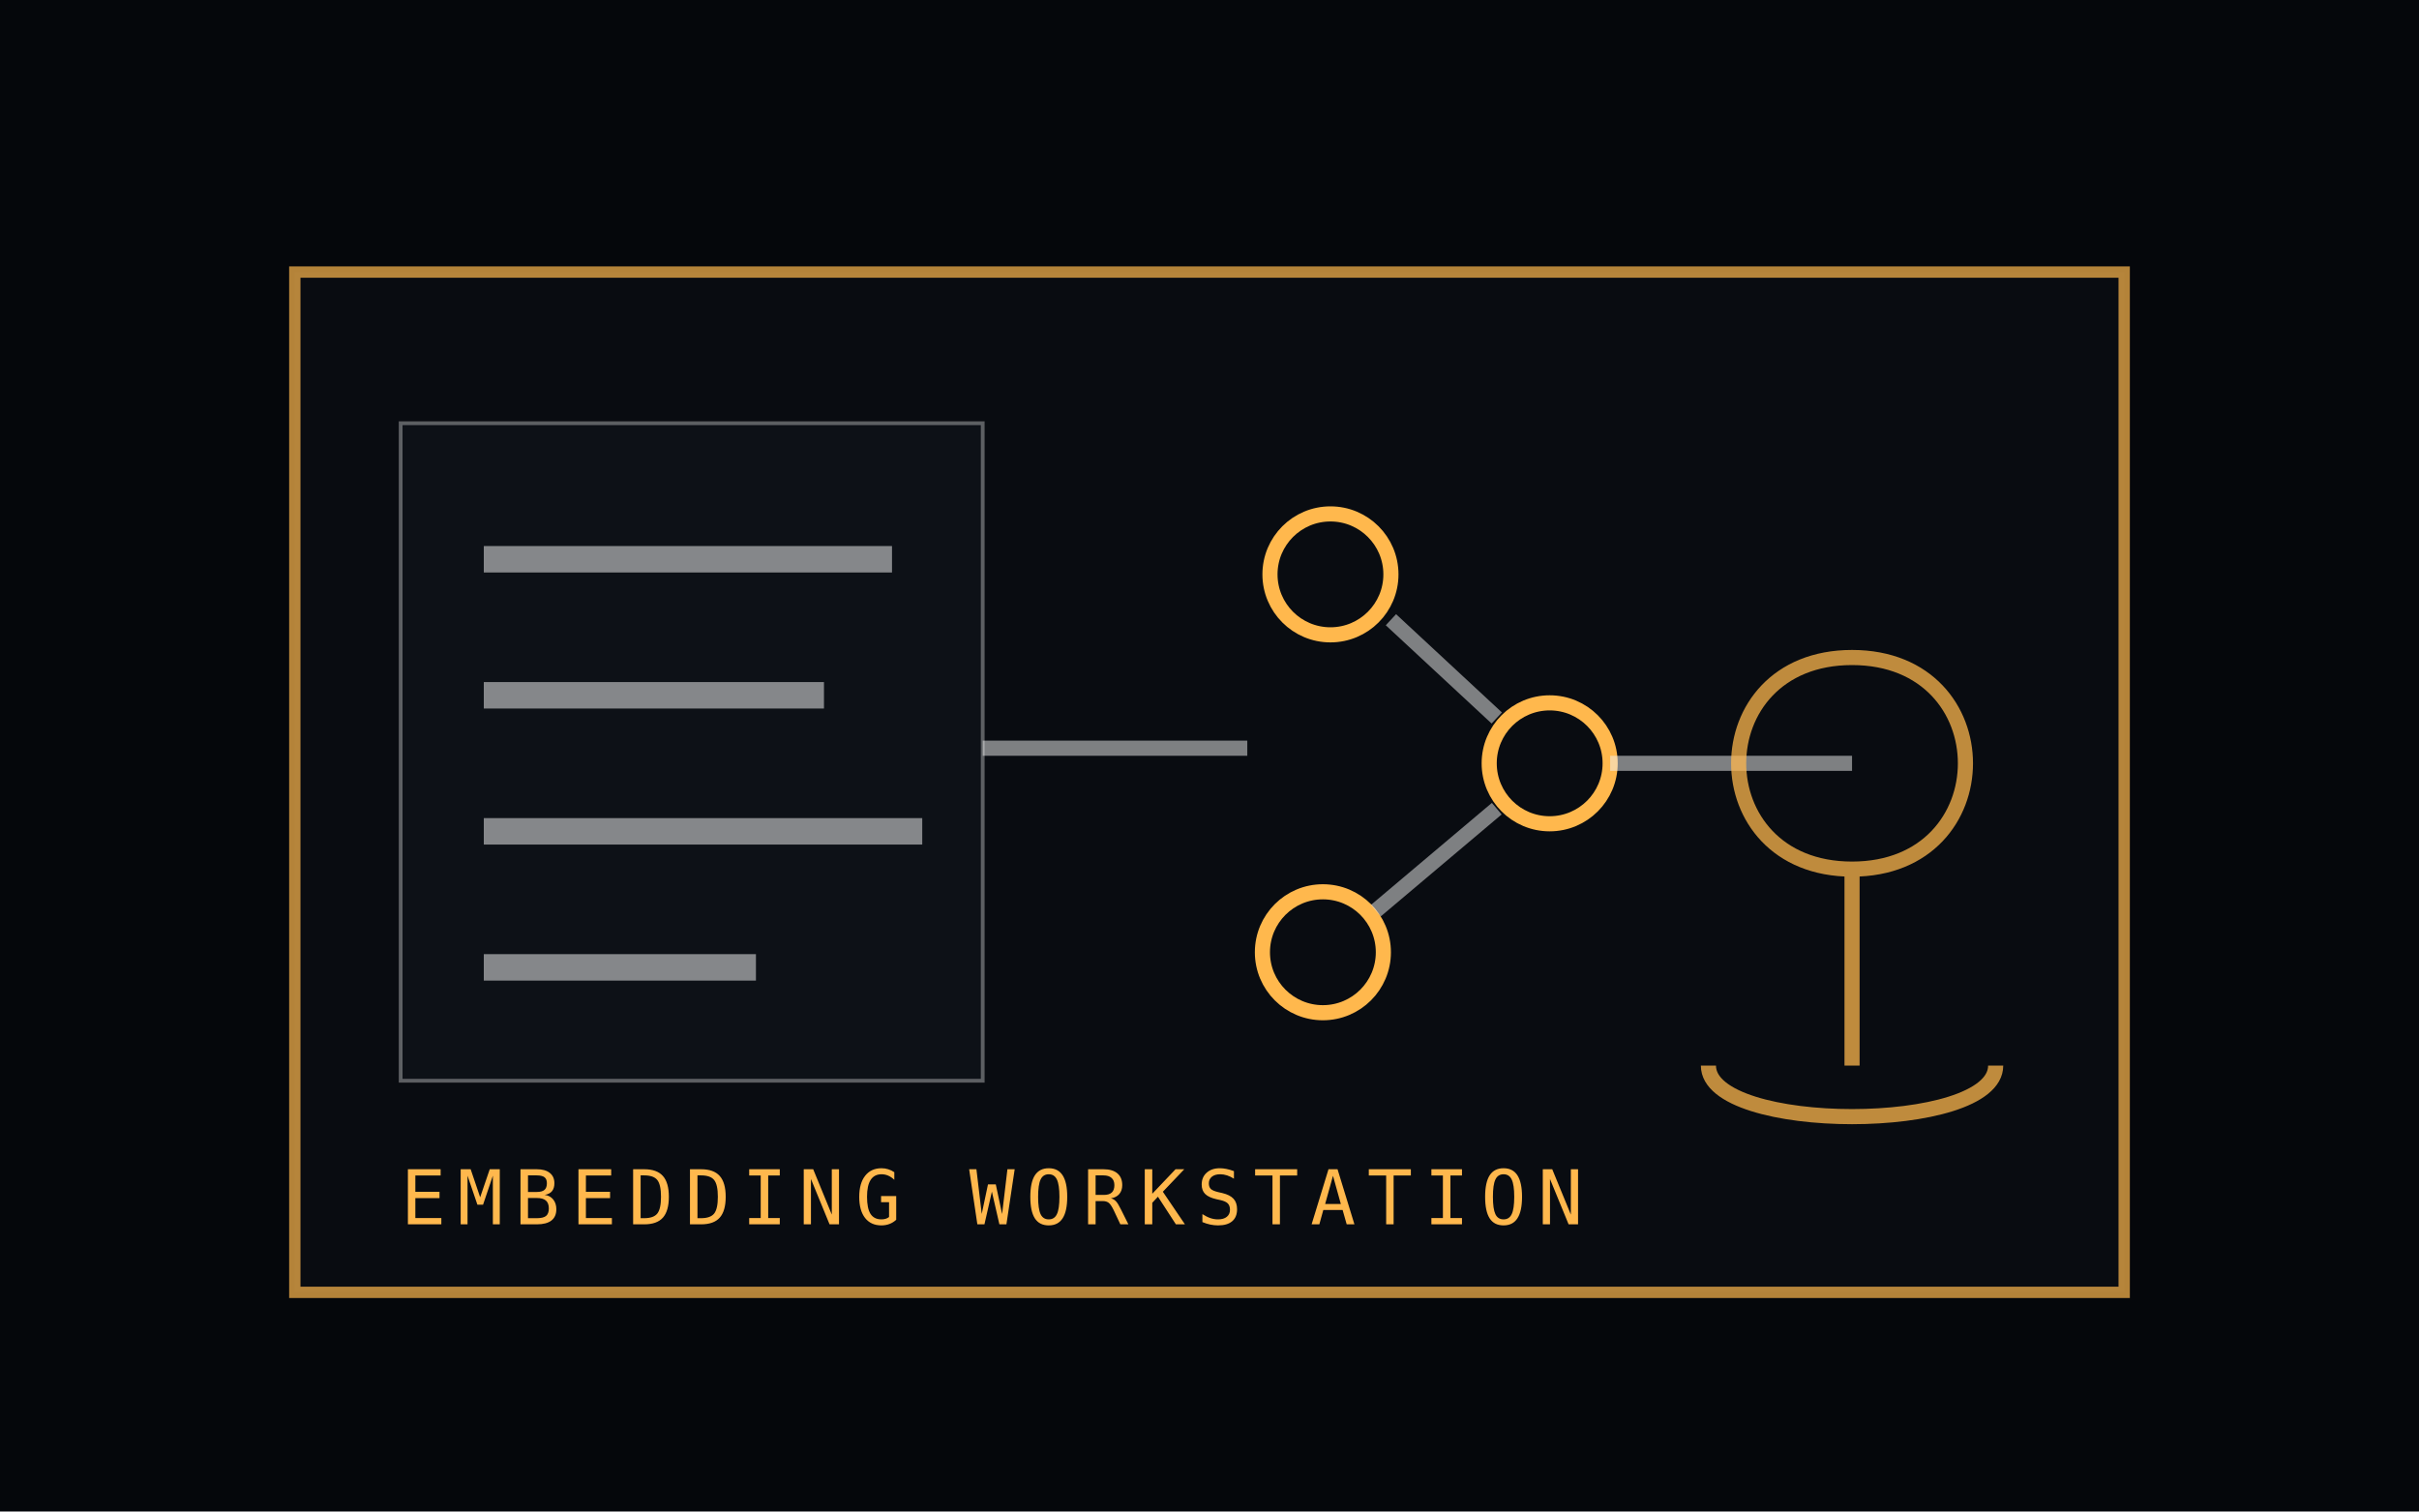
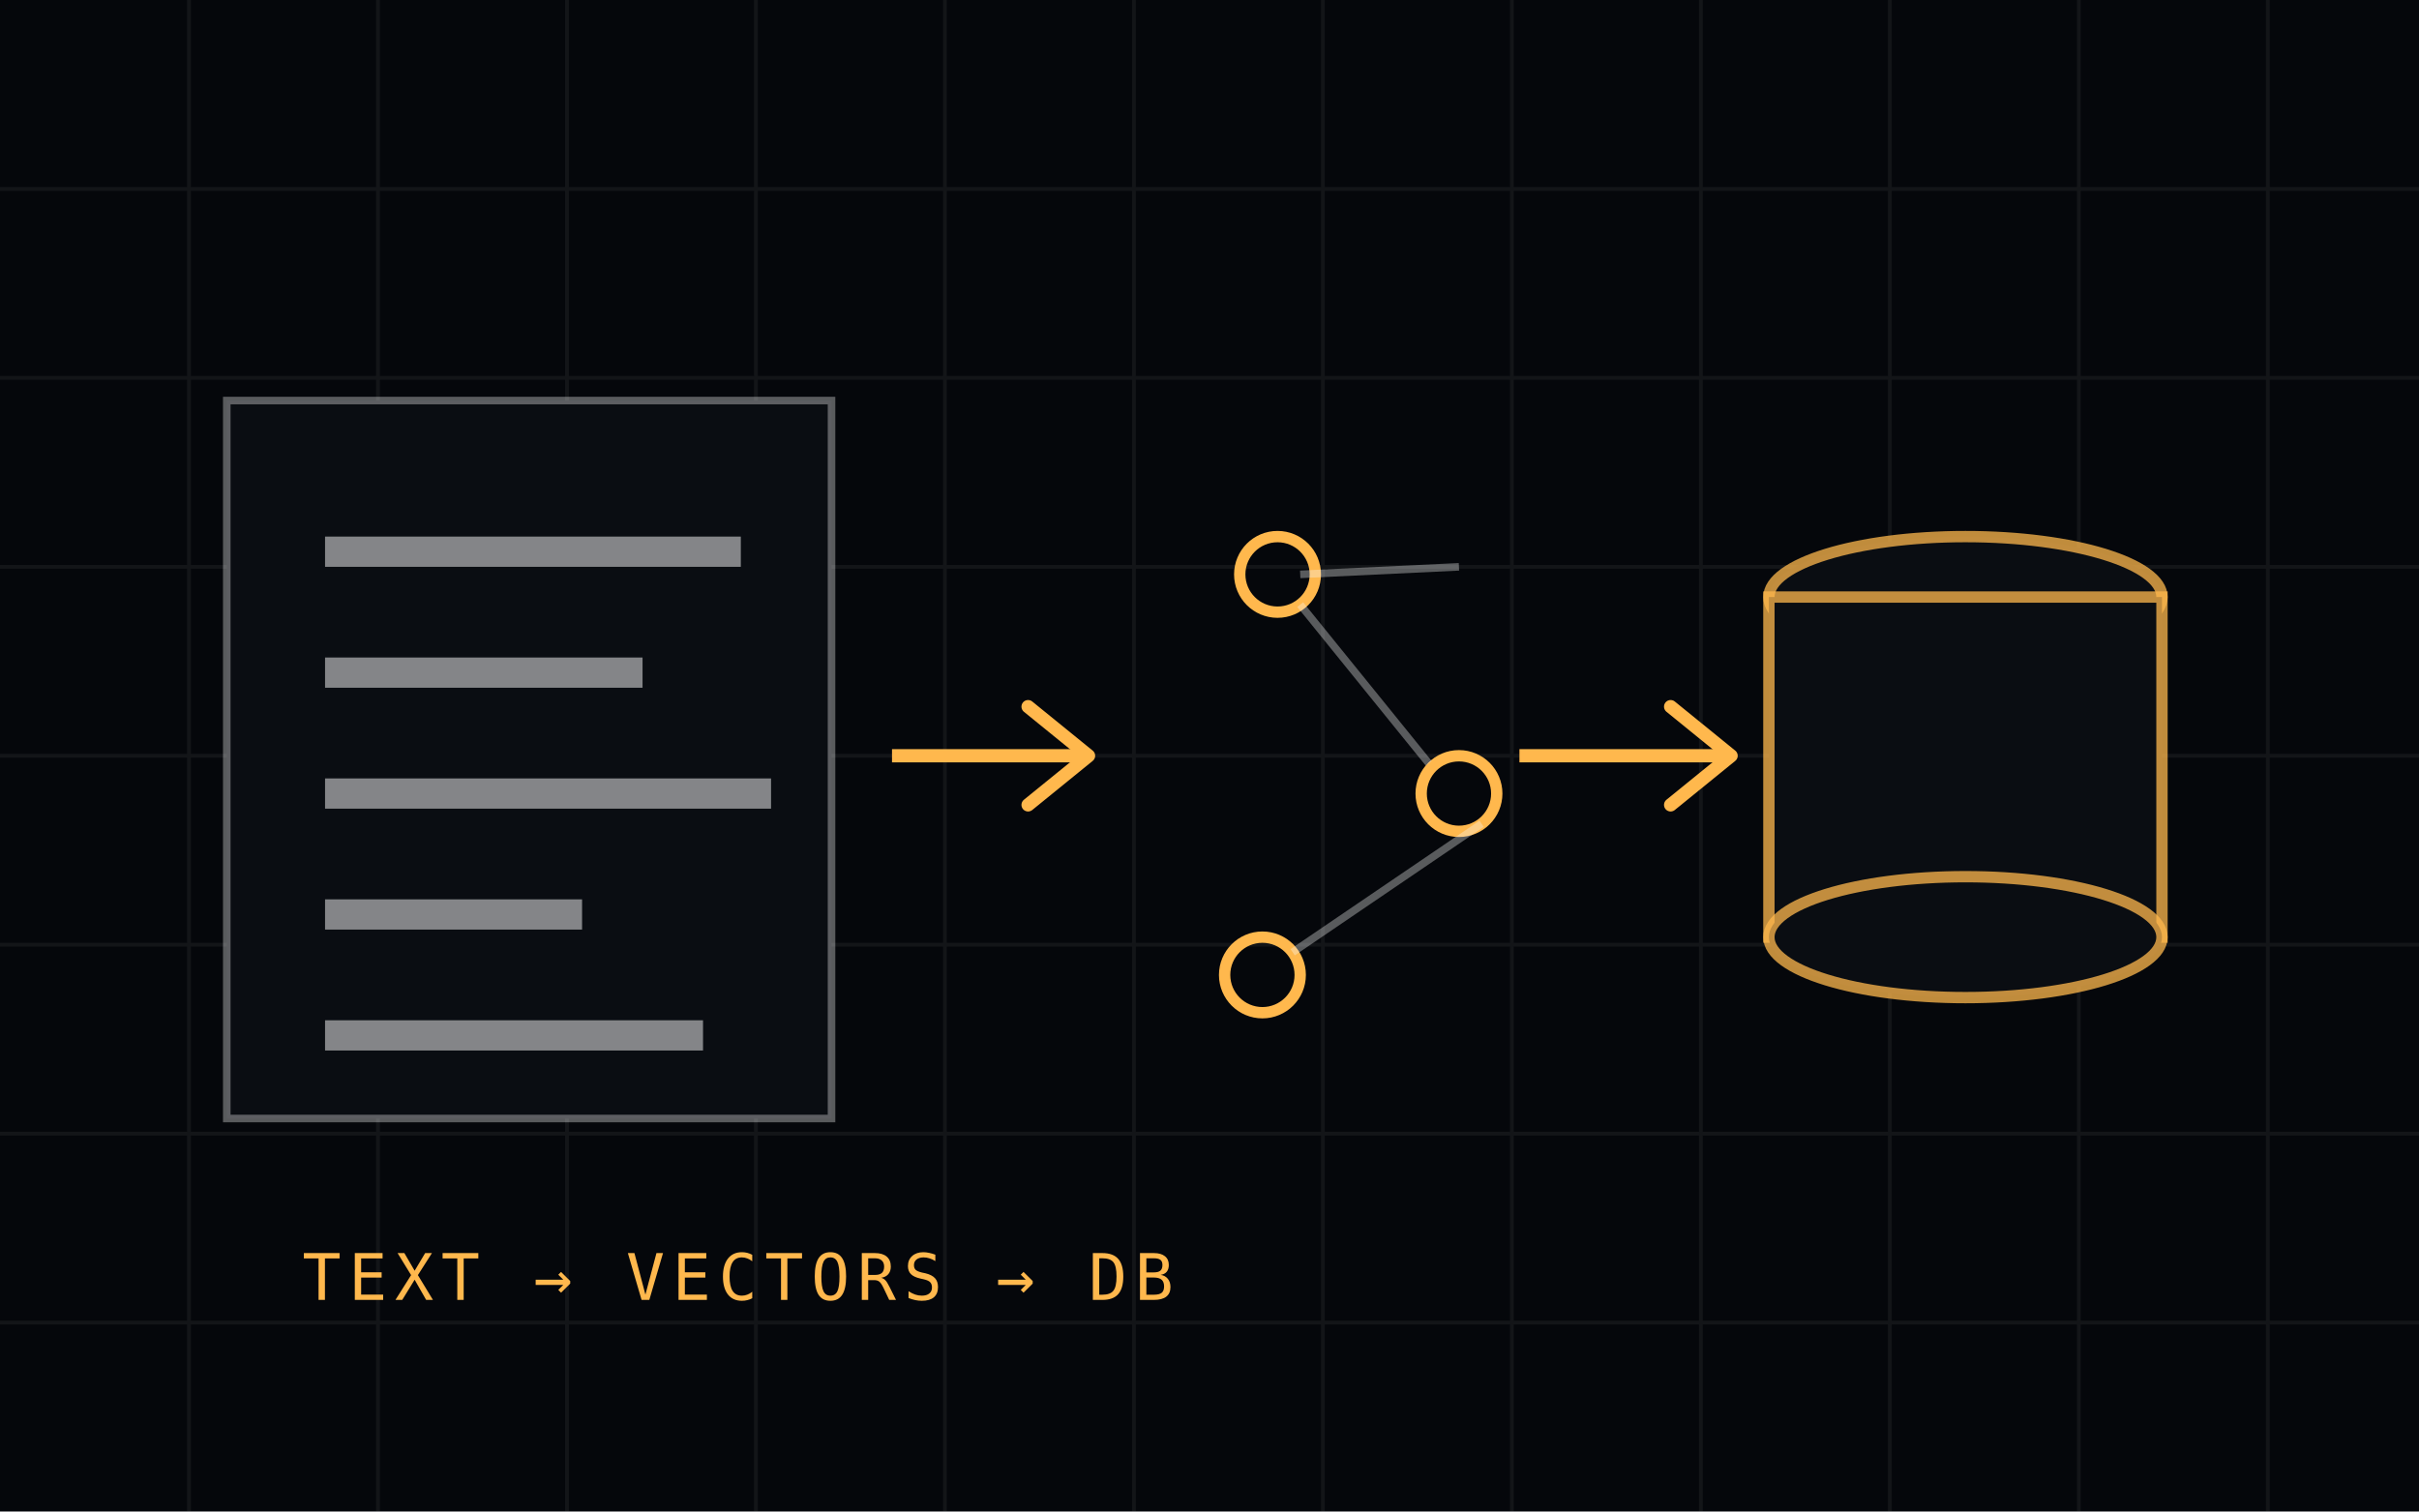
- <svg xmlns="http://www.w3.org/2000/svg" viewBox="0 0 640 400" role="img" aria-labelledby="title desc">
+ <svg xmlns="http://www.w3.org/2000/svg" viewBox="0 0 640 400" role="img" aria-labelledby="title">
  <rect width="640" height="400" fill="#05070b" />
-   <rect x="78" y="72" width="484" height="270" fill="#090c11" stroke="#ffb84d" stroke-opacity=".7" stroke-width="3" />
-   <rect x="106" y="112" width="154" height="174" fill="#0d1117" stroke="#f5f5f5" stroke-opacity=".35" />
-   <path d="M128 148h108M128 184h90M128 220h116M128 256h72" stroke="#f5f5f5" stroke-opacity=".52" stroke-width="7" />
-   <circle cx="352" cy="152" r="16" fill="none" stroke="#ffb84d" stroke-width="4" />
-   <circle cx="410" cy="202" r="16" fill="none" stroke="#ffb84d" stroke-width="4" />
-   <circle cx="350" cy="252" r="16" fill="none" stroke="#ffb84d" stroke-width="4" />
-   <path d="M260 198h70M368 164l28 26M396 214l-32 27M426 202h64" stroke="#f5f5f5" stroke-opacity=".5" stroke-width="4" />
-   <path d="M490 174c40 0 40 56 0 56s-40-56 0-56zm0 56v52m-38 0c0 18 76 18 76 0" fill="none" stroke="#ffb84d" stroke-opacity=".74" stroke-width="4" />
-   <text x="106" y="324" fill="#ffb84d" font-family="monospace" font-size="20" letter-spacing="3">EMBEDDING WORKSTATION</text>
+   <path d="M0 50h640M0 100h640M0 150h640M0 200h640M0 250h640M0 300h640M0 350h640M50 0v400M100 0v400M150 0v400M200 0v400M250 0v400M300 0v400M350 0v400M400 0v400M450 0v400M500 0v400M550 0v400M600 0v400" stroke="#f5f5f5" stroke-opacity=".06" />
+   <rect x="60" y="106" width="160" height="190" fill="#0a0d12" stroke="#f5f5f5" stroke-opacity=".35" stroke-width="2" />
+   <path d="M86 146h110M86 178h84M86 210h118M86 242h68M86 274h100" stroke="#f5f5f5" stroke-opacity=".52" stroke-width="8" />
+   <path d="M236 200h52" stroke="#ffb84d" stroke-width="3.5" fill="none" />
+   <path d="M272 187l16 13-16 13" stroke="#ffb84d" stroke-width="3.5" fill="none" stroke-linecap="round" stroke-linejoin="round" />
+   <circle cx="338" cy="152" r="10" fill="none" stroke="#ffb84d" stroke-width="3" />
+   <circle cx="386" cy="210" r="10" fill="none" stroke="#ffb84d" stroke-width="3" />
+   <circle cx="334" cy="258" r="10" fill="none" stroke="#ffb84d" stroke-width="3" />
+   <path d="M344 160l34 42M392 218l-50 34M344 152l42-2" stroke="#f5f5f5" stroke-opacity=".35" stroke-width="2" />
+   <path d="M402 200h56" stroke="#ffb84d" stroke-width="3.5" fill="none" />
+   <path d="M442 187l16 13-16 13" stroke="#ffb84d" stroke-width="3.5" fill="none" stroke-linecap="round" stroke-linejoin="round" />
+   <ellipse cx="520" cy="158" rx="52" ry="16" fill="#0a0d12" stroke="#ffb84d" stroke-opacity=".75" stroke-width="3" />
+   <rect x="468" y="158" width="104" height="90" fill="#0a0d12" stroke="#ffb84d" stroke-opacity=".75" stroke-width="3" />
+   <ellipse cx="520" cy="248" rx="52" ry="16" fill="#0a0d12" stroke="#ffb84d" stroke-opacity=".75" stroke-width="3" />
+   <text x="80" y="344" fill="#ffb84d" font-family="monospace" font-size="17" letter-spacing="2">TEXT → VECTORS → DB</text>
</svg>
